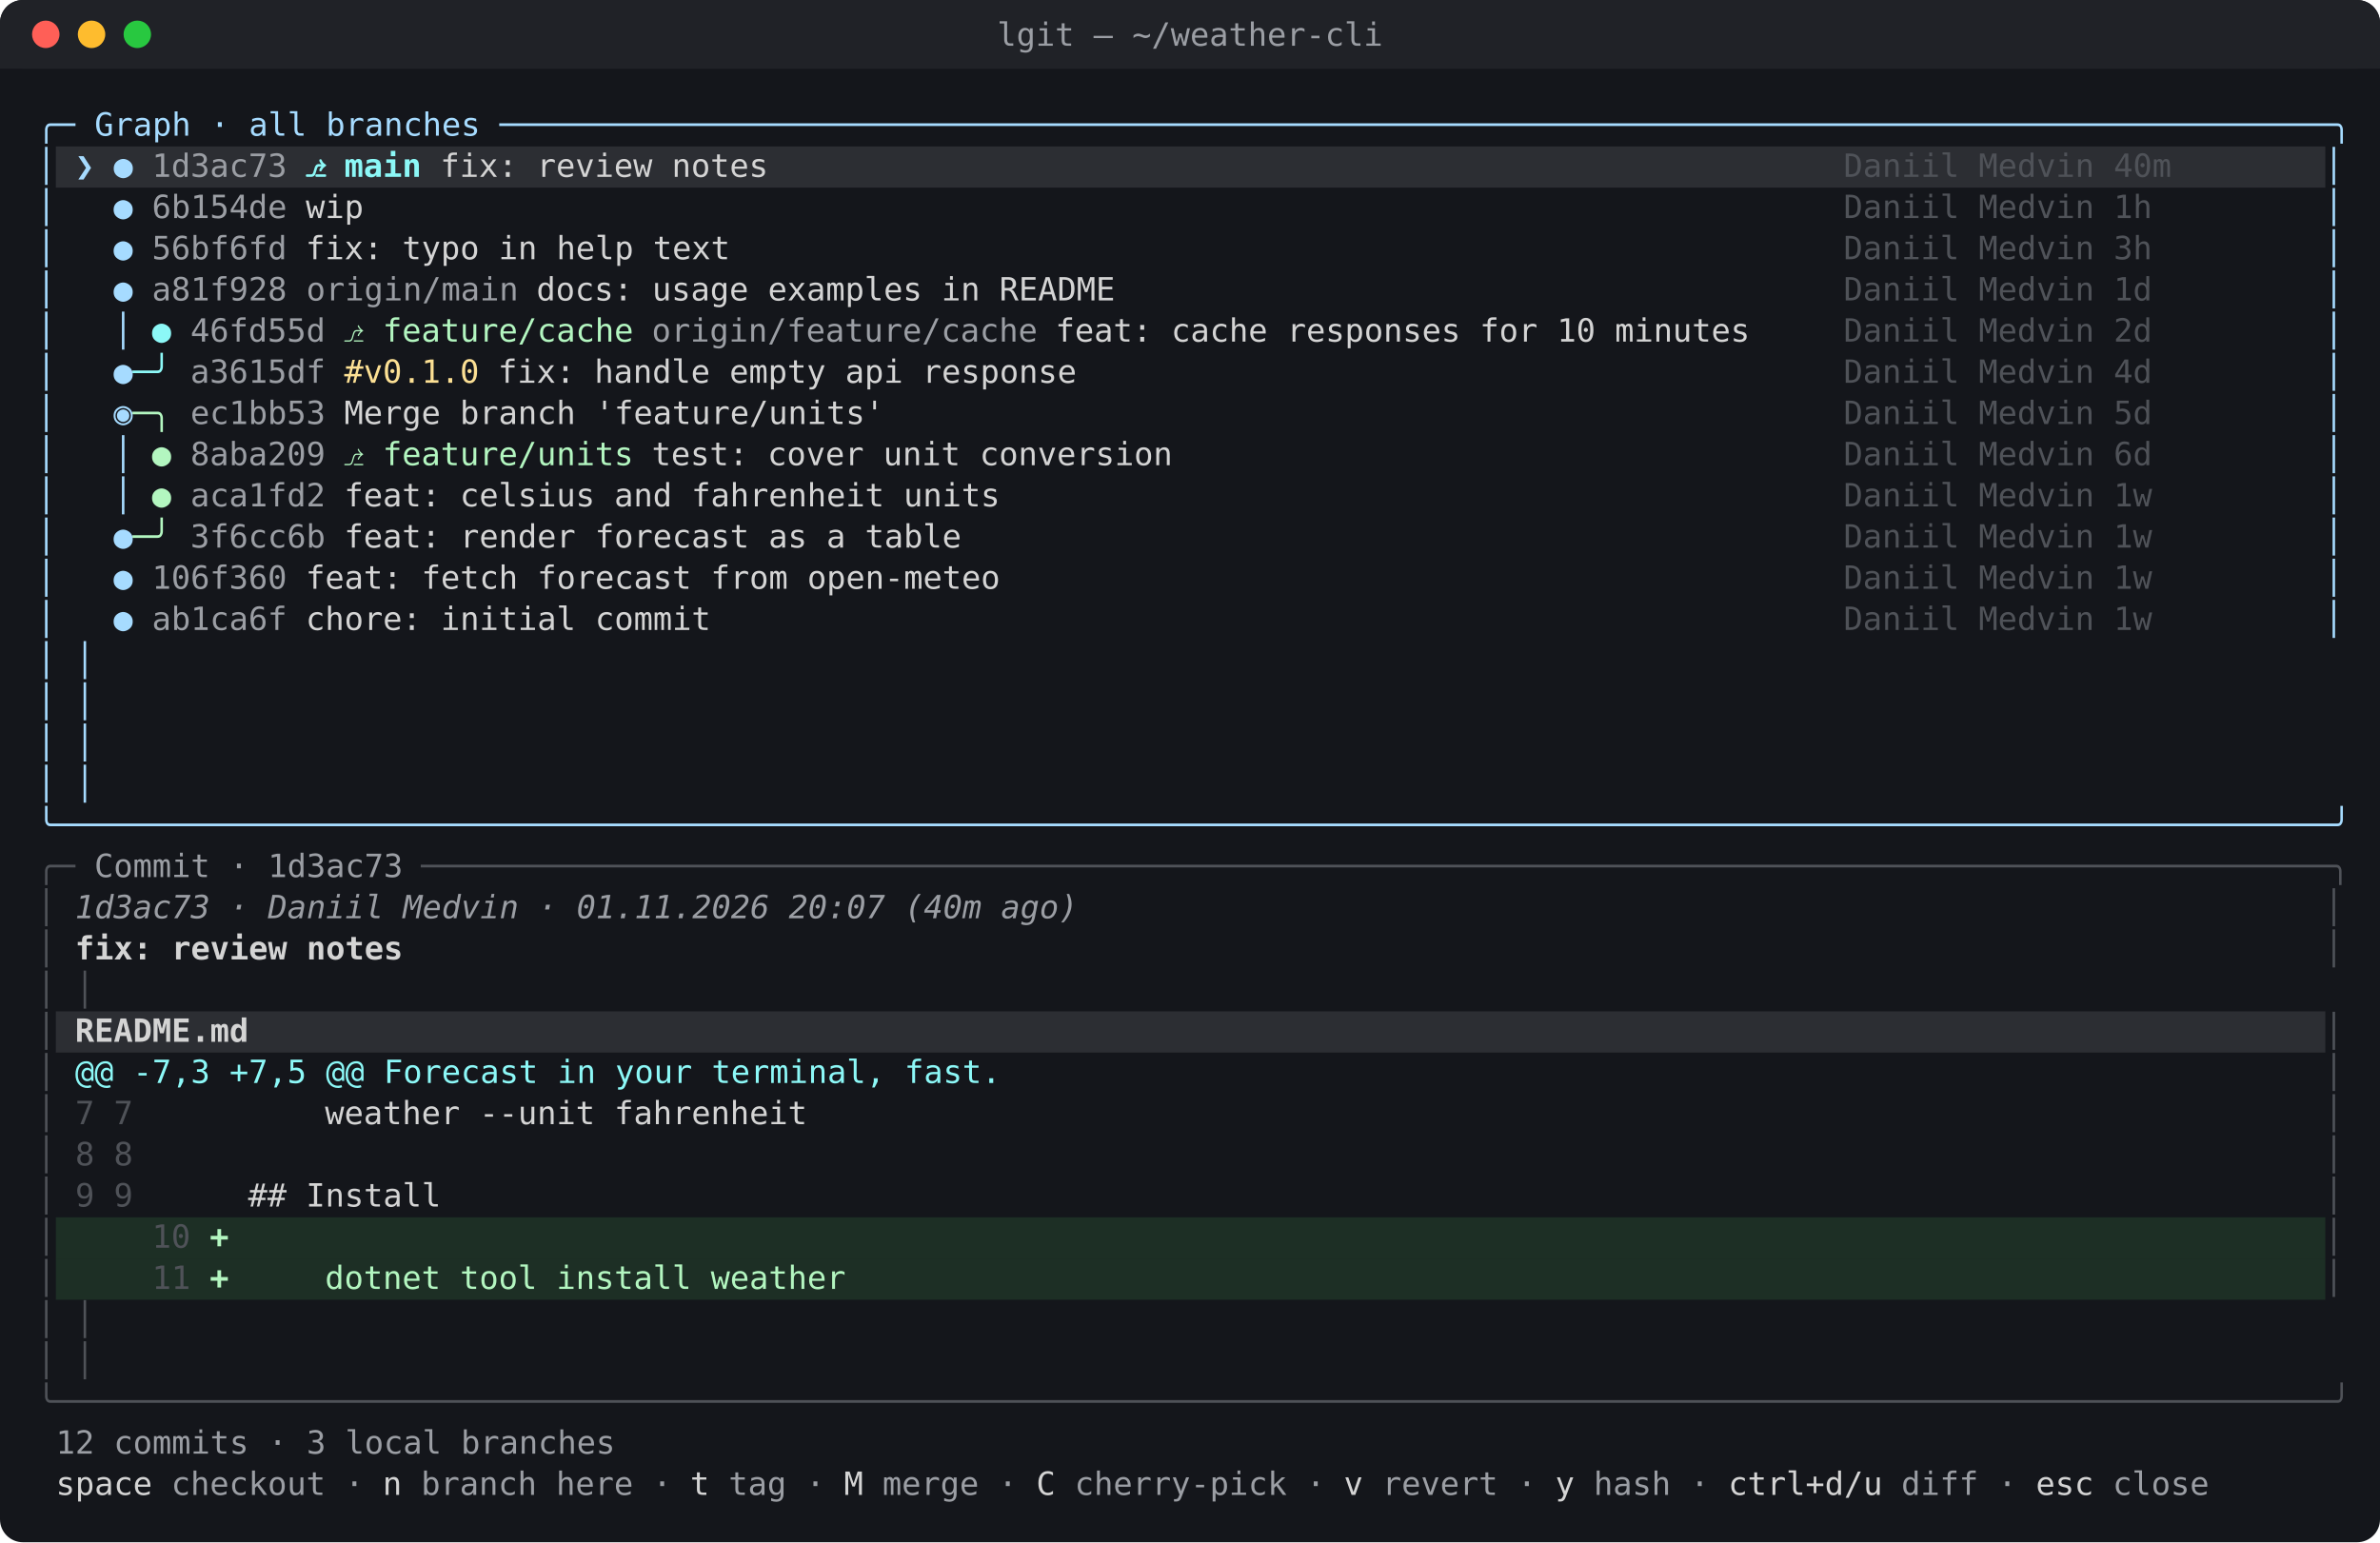
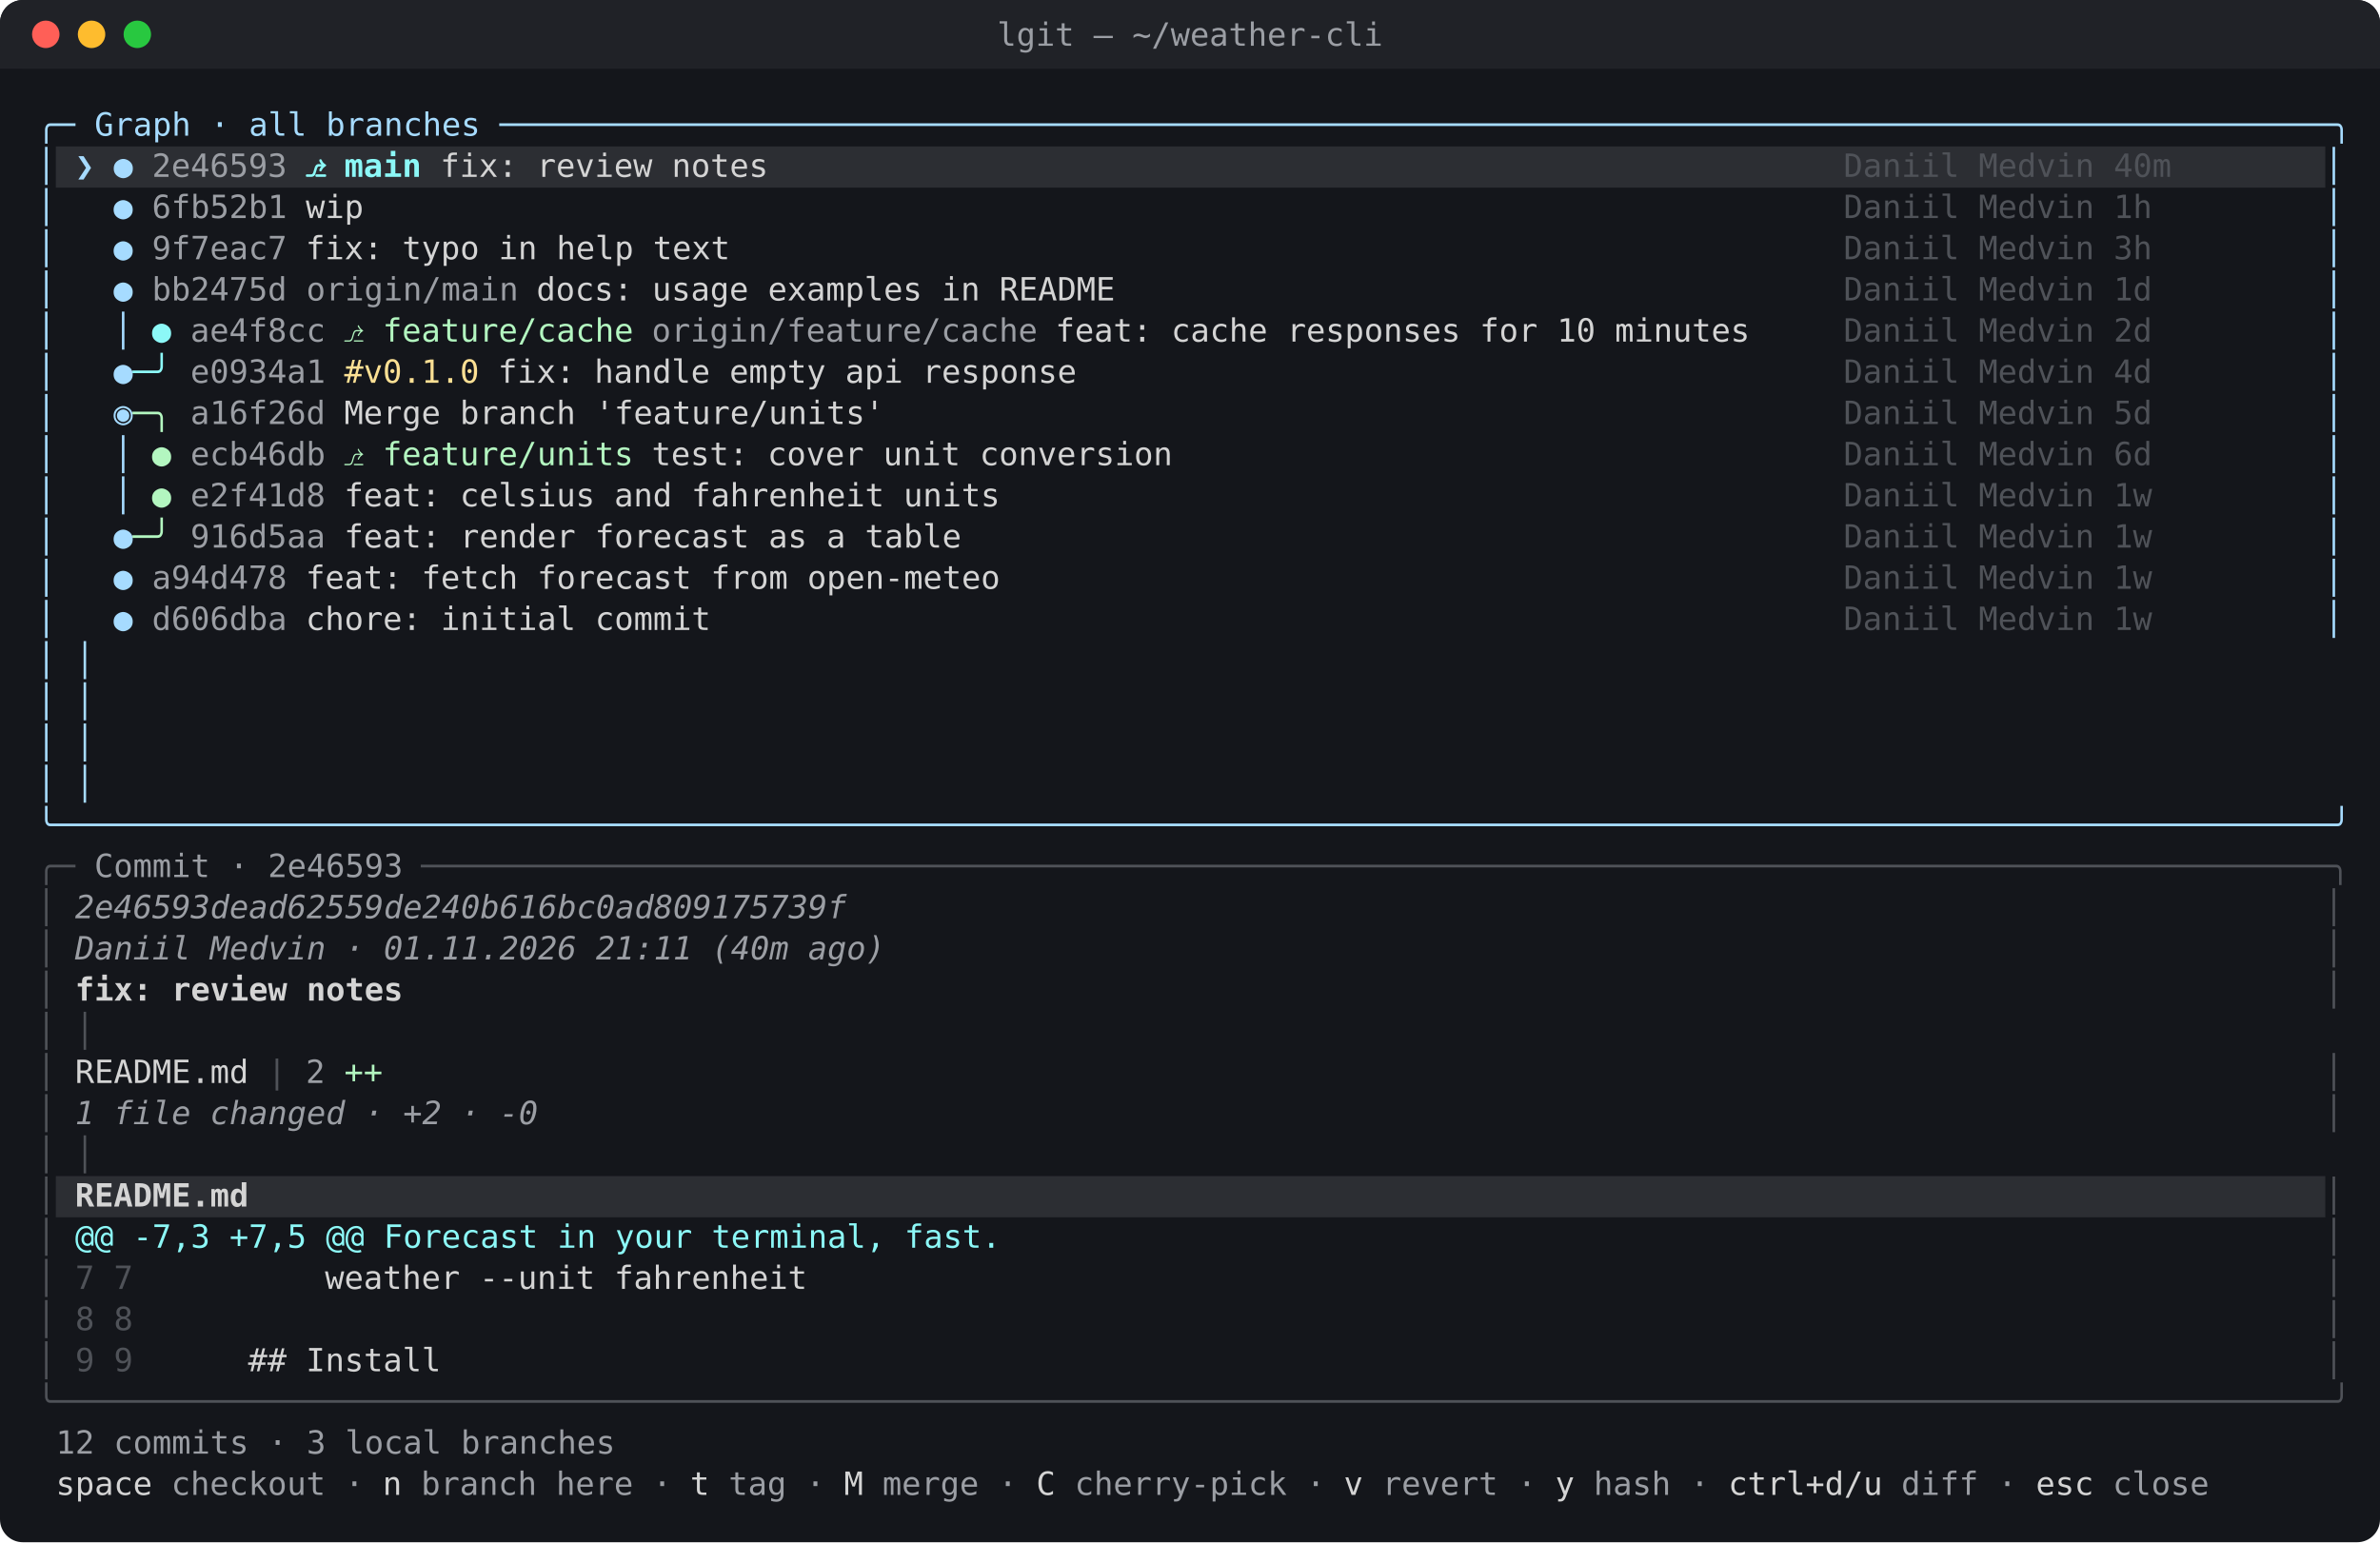
<svg xmlns="http://www.w3.org/2000/svg" width="1040" height="674" viewBox="0 0 1040 674">
  <style>text{font-family:"JetBrains Mono","Cascadia Mono","SF Mono",Menlo,Consolas,"DejaVu Sans Mono",monospace;font-size:14px;white-space:pre}</style>
  <rect width="100%" height="100%" rx="10" fill="#14161B" />
  <rect width="100%" height="30" rx="10" fill="#202227" />
  <rect y="20" width="100%" height="10" fill="#202227" />
  <circle cx="20" cy="15" r="6" fill="#FF5F57" />
  <circle cx="40" cy="15" r="6" fill="#FEBC2E" />
  <circle cx="60" cy="15" r="6" fill="#28C840" />
  <text x="520" y="20" fill="#9B9EA4" text-anchor="middle">lgit — ~/weather-cli</text>
  <text x="16.0" y="59.3" fill="#A6DBFF" textLength="1008.0" lengthAdjust="spacingAndGlyphs">╭─ Graph · all branches ───────────────────────────────────────────────────────────────────────────────────────────────╮</text>
  <rect x="24.4" y="64" width="991.7" height="18" fill="#2C2E33" />
  <text x="16.0" y="77.3" fill="#A6DBFF" textLength="8.4" lengthAdjust="spacingAndGlyphs">│</text>
  <text x="32.8" y="77.3" fill="#A6DBFF" textLength="25.2" lengthAdjust="spacingAndGlyphs" font-weight="bold">❯ ●</text>
-   <text x="66.4" y="77.3" fill="#9B9EA4" textLength="58.8" lengthAdjust="spacingAndGlyphs">1d3ac73</text>
+   <text x="66.4" y="77.3" fill="#9B9EA4" textLength="58.8" lengthAdjust="spacingAndGlyphs">2e46593</text>
  <text x="133.6" y="77.3" fill="#8CF8F7" textLength="50.4" lengthAdjust="spacingAndGlyphs" font-weight="bold">⎇ main</text>
  <text x="192.4" y="77.3" fill="#D4D4D4" textLength="142.8" lengthAdjust="spacingAndGlyphs">fix: review notes</text>
  <text x="805.6" y="77.3" fill="#4F5258" textLength="201.6" lengthAdjust="spacingAndGlyphs">Daniil Medvin        40m</text>
  <text x="1015.6" y="77.3" fill="#A6DBFF" textLength="8.4" lengthAdjust="spacingAndGlyphs">│</text>
  <text x="16.0" y="95.3" fill="#A6DBFF" textLength="8.4" lengthAdjust="spacingAndGlyphs">│</text>
  <text x="49.6" y="95.3" fill="#A6DBFF" textLength="8.4" lengthAdjust="spacingAndGlyphs" font-weight="bold">●</text>
-   <text x="66.4" y="95.3" fill="#9B9EA4" textLength="58.8" lengthAdjust="spacingAndGlyphs">6b154de</text>
+   <text x="66.4" y="95.3" fill="#9B9EA4" textLength="58.8" lengthAdjust="spacingAndGlyphs">6fb52b1</text>
  <text x="133.6" y="95.3" fill="#D4D4D4" textLength="25.2" lengthAdjust="spacingAndGlyphs">wip</text>
  <text x="805.6" y="95.3" fill="#4F5258" textLength="201.6" lengthAdjust="spacingAndGlyphs">Daniil Medvin         1h</text>
  <text x="1015.6" y="95.3" fill="#A6DBFF" textLength="8.4" lengthAdjust="spacingAndGlyphs">│</text>
  <text x="16.0" y="113.3" fill="#A6DBFF" textLength="8.4" lengthAdjust="spacingAndGlyphs">│</text>
  <text x="49.6" y="113.3" fill="#A6DBFF" textLength="8.4" lengthAdjust="spacingAndGlyphs" font-weight="bold">●</text>
-   <text x="66.4" y="113.3" fill="#9B9EA4" textLength="58.8" lengthAdjust="spacingAndGlyphs">56bf6fd</text>
+   <text x="66.4" y="113.3" fill="#9B9EA4" textLength="58.8" lengthAdjust="spacingAndGlyphs">9f7eac7</text>
  <text x="133.6" y="113.3" fill="#D4D4D4" textLength="184.8" lengthAdjust="spacingAndGlyphs">fix: typo in help text</text>
  <text x="805.6" y="113.3" fill="#4F5258" textLength="201.6" lengthAdjust="spacingAndGlyphs">Daniil Medvin         3h</text>
  <text x="1015.6" y="113.3" fill="#A6DBFF" textLength="8.4" lengthAdjust="spacingAndGlyphs">│</text>
  <text x="16.0" y="131.3" fill="#A6DBFF" textLength="8.4" lengthAdjust="spacingAndGlyphs">│</text>
  <text x="49.6" y="131.3" fill="#A6DBFF" textLength="8.4" lengthAdjust="spacingAndGlyphs" font-weight="bold">●</text>
-   <text x="66.4" y="131.3" fill="#9B9EA4" textLength="159.6" lengthAdjust="spacingAndGlyphs">a81f928 origin/main</text>
+   <text x="66.4" y="131.3" fill="#9B9EA4" textLength="159.6" lengthAdjust="spacingAndGlyphs">bb2475d origin/main</text>
  <text x="234.4" y="131.3" fill="#D4D4D4" textLength="252.0" lengthAdjust="spacingAndGlyphs">docs: usage examples in README</text>
  <text x="805.6" y="131.3" fill="#4F5258" textLength="201.6" lengthAdjust="spacingAndGlyphs">Daniil Medvin         1d</text>
  <text x="1015.6" y="131.3" fill="#A6DBFF" textLength="8.4" lengthAdjust="spacingAndGlyphs">│</text>
  <text x="16.0" y="149.3" fill="#A6DBFF" textLength="8.4" lengthAdjust="spacingAndGlyphs">│</text>
  <text x="49.6" y="149.3" fill="#A6DBFF" textLength="8.4" lengthAdjust="spacingAndGlyphs">│</text>
  <text x="66.4" y="149.3" fill="#8CF8F7" textLength="8.4" lengthAdjust="spacingAndGlyphs" font-weight="bold">●</text>
-   <text x="83.2" y="149.3" fill="#9B9EA4" textLength="58.8" lengthAdjust="spacingAndGlyphs">46fd55d</text>
+   <text x="83.2" y="149.3" fill="#9B9EA4" textLength="58.8" lengthAdjust="spacingAndGlyphs">ae4f8cc</text>
  <text x="150.4" y="149.3" fill="#B3F6C0" textLength="126.0" lengthAdjust="spacingAndGlyphs">⎇ feature/cache</text>
  <text x="284.8" y="149.3" fill="#9B9EA4" textLength="168.0" lengthAdjust="spacingAndGlyphs">origin/feature/cache</text>
  <text x="461.2" y="149.3" fill="#D4D4D4" textLength="302.4" lengthAdjust="spacingAndGlyphs">feat: cache responses for 10 minutes</text>
  <text x="805.6" y="149.3" fill="#4F5258" textLength="201.6" lengthAdjust="spacingAndGlyphs">Daniil Medvin         2d</text>
  <text x="1015.6" y="149.3" fill="#A6DBFF" textLength="8.4" lengthAdjust="spacingAndGlyphs">│</text>
  <text x="16.0" y="167.3" fill="#A6DBFF" textLength="8.4" lengthAdjust="spacingAndGlyphs">│</text>
  <text x="49.6" y="167.3" fill="#A6DBFF" textLength="8.4" lengthAdjust="spacingAndGlyphs" font-weight="bold">●</text>
  <text x="58.0" y="167.3" fill="#8CF8F7" textLength="16.8" lengthAdjust="spacingAndGlyphs">─╯</text>
-   <text x="83.2" y="167.3" fill="#9B9EA4" textLength="58.8" lengthAdjust="spacingAndGlyphs">a3615df</text>
+   <text x="83.2" y="167.3" fill="#9B9EA4" textLength="58.8" lengthAdjust="spacingAndGlyphs">e0934a1</text>
  <text x="150.4" y="167.3" fill="#FCE094" textLength="58.8" lengthAdjust="spacingAndGlyphs">#v0.1.0</text>
  <text x="217.6" y="167.3" fill="#D4D4D4" textLength="252.0" lengthAdjust="spacingAndGlyphs">fix: handle empty api response</text>
  <text x="805.6" y="167.3" fill="#4F5258" textLength="201.6" lengthAdjust="spacingAndGlyphs">Daniil Medvin         4d</text>
  <text x="1015.6" y="167.3" fill="#A6DBFF" textLength="8.4" lengthAdjust="spacingAndGlyphs">│</text>
  <text x="16.0" y="185.3" fill="#A6DBFF" textLength="8.4" lengthAdjust="spacingAndGlyphs">│</text>
  <text x="49.6" y="185.3" fill="#A6DBFF" textLength="8.4" lengthAdjust="spacingAndGlyphs" font-weight="bold">◉</text>
  <text x="58.0" y="185.3" fill="#B3F6C0" textLength="16.8" lengthAdjust="spacingAndGlyphs">─╮</text>
-   <text x="83.2" y="185.3" fill="#9B9EA4" textLength="58.8" lengthAdjust="spacingAndGlyphs">ec1bb53</text>
+   <text x="83.2" y="185.3" fill="#9B9EA4" textLength="58.8" lengthAdjust="spacingAndGlyphs">a16f26d</text>
  <text x="150.4" y="185.3" fill="#D4D4D4" textLength="235.2" lengthAdjust="spacingAndGlyphs">Merge branch 'feature/units'</text>
  <text x="805.6" y="185.3" fill="#4F5258" textLength="201.6" lengthAdjust="spacingAndGlyphs">Daniil Medvin         5d</text>
  <text x="1015.6" y="185.3" fill="#A6DBFF" textLength="8.4" lengthAdjust="spacingAndGlyphs">│</text>
  <text x="16.0" y="203.3" fill="#A6DBFF" textLength="8.4" lengthAdjust="spacingAndGlyphs">│</text>
  <text x="49.6" y="203.3" fill="#A6DBFF" textLength="8.4" lengthAdjust="spacingAndGlyphs">│</text>
  <text x="66.4" y="203.3" fill="#B3F6C0" textLength="8.4" lengthAdjust="spacingAndGlyphs" font-weight="bold">●</text>
-   <text x="83.2" y="203.3" fill="#9B9EA4" textLength="58.8" lengthAdjust="spacingAndGlyphs">8aba209</text>
+   <text x="83.2" y="203.3" fill="#9B9EA4" textLength="58.8" lengthAdjust="spacingAndGlyphs">ecb46db</text>
  <text x="150.4" y="203.3" fill="#B3F6C0" textLength="126.0" lengthAdjust="spacingAndGlyphs">⎇ feature/units</text>
  <text x="284.8" y="203.3" fill="#D4D4D4" textLength="226.8" lengthAdjust="spacingAndGlyphs">test: cover unit conversion</text>
  <text x="805.6" y="203.3" fill="#4F5258" textLength="201.6" lengthAdjust="spacingAndGlyphs">Daniil Medvin         6d</text>
  <text x="1015.6" y="203.3" fill="#A6DBFF" textLength="8.4" lengthAdjust="spacingAndGlyphs">│</text>
  <text x="16.0" y="221.3" fill="#A6DBFF" textLength="8.4" lengthAdjust="spacingAndGlyphs">│</text>
  <text x="49.6" y="221.3" fill="#A6DBFF" textLength="8.4" lengthAdjust="spacingAndGlyphs">│</text>
  <text x="66.4" y="221.3" fill="#B3F6C0" textLength="8.4" lengthAdjust="spacingAndGlyphs" font-weight="bold">●</text>
-   <text x="83.2" y="221.3" fill="#9B9EA4" textLength="58.8" lengthAdjust="spacingAndGlyphs">aca1fd2</text>
+   <text x="83.2" y="221.3" fill="#9B9EA4" textLength="58.8" lengthAdjust="spacingAndGlyphs">e2f41d8</text>
  <text x="150.4" y="221.3" fill="#D4D4D4" textLength="285.6" lengthAdjust="spacingAndGlyphs">feat: celsius and fahrenheit units</text>
  <text x="805.6" y="221.3" fill="#4F5258" textLength="201.6" lengthAdjust="spacingAndGlyphs">Daniil Medvin         1w</text>
  <text x="1015.6" y="221.3" fill="#A6DBFF" textLength="8.4" lengthAdjust="spacingAndGlyphs">│</text>
  <text x="16.0" y="239.3" fill="#A6DBFF" textLength="8.4" lengthAdjust="spacingAndGlyphs">│</text>
  <text x="49.6" y="239.3" fill="#A6DBFF" textLength="8.4" lengthAdjust="spacingAndGlyphs" font-weight="bold">●</text>
  <text x="58.0" y="239.3" fill="#B3F6C0" textLength="16.8" lengthAdjust="spacingAndGlyphs">─╯</text>
-   <text x="83.2" y="239.3" fill="#9B9EA4" textLength="58.8" lengthAdjust="spacingAndGlyphs">3f6cc6b</text>
+   <text x="83.2" y="239.3" fill="#9B9EA4" textLength="58.8" lengthAdjust="spacingAndGlyphs">916d5aa</text>
  <text x="150.4" y="239.3" fill="#D4D4D4" textLength="268.8" lengthAdjust="spacingAndGlyphs">feat: render forecast as a table</text>
  <text x="805.6" y="239.3" fill="#4F5258" textLength="201.6" lengthAdjust="spacingAndGlyphs">Daniil Medvin         1w</text>
  <text x="1015.6" y="239.3" fill="#A6DBFF" textLength="8.4" lengthAdjust="spacingAndGlyphs">│</text>
  <text x="16.0" y="257.3" fill="#A6DBFF" textLength="8.4" lengthAdjust="spacingAndGlyphs">│</text>
  <text x="49.6" y="257.3" fill="#A6DBFF" textLength="8.4" lengthAdjust="spacingAndGlyphs" font-weight="bold">●</text>
-   <text x="66.4" y="257.3" fill="#9B9EA4" textLength="58.8" lengthAdjust="spacingAndGlyphs">106f360</text>
+   <text x="66.4" y="257.3" fill="#9B9EA4" textLength="58.8" lengthAdjust="spacingAndGlyphs">a94d478</text>
  <text x="133.6" y="257.3" fill="#D4D4D4" textLength="302.4" lengthAdjust="spacingAndGlyphs">feat: fetch forecast from open-meteo</text>
  <text x="805.6" y="257.3" fill="#4F5258" textLength="201.6" lengthAdjust="spacingAndGlyphs">Daniil Medvin         1w</text>
  <text x="1015.6" y="257.3" fill="#A6DBFF" textLength="8.4" lengthAdjust="spacingAndGlyphs">│</text>
  <text x="16.0" y="275.3" fill="#A6DBFF" textLength="8.4" lengthAdjust="spacingAndGlyphs">│</text>
  <text x="49.6" y="275.3" fill="#A6DBFF" textLength="8.4" lengthAdjust="spacingAndGlyphs" font-weight="bold">●</text>
-   <text x="66.4" y="275.3" fill="#9B9EA4" textLength="58.8" lengthAdjust="spacingAndGlyphs">ab1ca6f</text>
+   <text x="66.4" y="275.3" fill="#9B9EA4" textLength="58.8" lengthAdjust="spacingAndGlyphs">d606dba</text>
  <text x="133.6" y="275.3" fill="#D4D4D4" textLength="176.4" lengthAdjust="spacingAndGlyphs">chore: initial commit</text>
  <text x="805.6" y="275.3" fill="#4F5258" textLength="201.6" lengthAdjust="spacingAndGlyphs">Daniil Medvin         1w</text>
  <text x="1015.6" y="275.3" fill="#A6DBFF" textLength="8.4" lengthAdjust="spacingAndGlyphs">│</text>
  <text x="16.0" y="293.3" fill="#A6DBFF" textLength="1008.0" lengthAdjust="spacingAndGlyphs">│                                                                                                                      │</text>
  <text x="16.0" y="311.3" fill="#A6DBFF" textLength="1008.0" lengthAdjust="spacingAndGlyphs">│                                                                                                                      │</text>
  <text x="16.0" y="329.3" fill="#A6DBFF" textLength="1008.0" lengthAdjust="spacingAndGlyphs">│                                                                                                                      │</text>
  <text x="16.0" y="347.3" fill="#A6DBFF" textLength="1008.0" lengthAdjust="spacingAndGlyphs">│                                                                                                                      │</text>
  <text x="16.0" y="365.3" fill="#A6DBFF" textLength="1008.0" lengthAdjust="spacingAndGlyphs">╰──────────────────────────────────────────────────────────────────────────────────────────────────────────────────────╯</text>
  <text x="16.0" y="383.3" fill="#4F5258" textLength="16.8" lengthAdjust="spacingAndGlyphs">╭─</text>
-   <text x="41.2" y="383.3" fill="#9B9EA4" textLength="134.4" lengthAdjust="spacingAndGlyphs">Commit · 1d3ac73</text>
+   <text x="41.2" y="383.3" fill="#9B9EA4" textLength="134.4" lengthAdjust="spacingAndGlyphs">Commit · 2e46593</text>
  <text x="184.0" y="383.3" fill="#4F5258" textLength="840.0" lengthAdjust="spacingAndGlyphs">───────────────────────────────────────────────────────────────────────────────────────────────────╮</text>
  <text x="16.0" y="401.3" fill="#4F5258" textLength="8.4" lengthAdjust="spacingAndGlyphs">│</text>
-   <text x="32.8" y="401.3" fill="#9B9EA4" textLength="436.8" lengthAdjust="spacingAndGlyphs" font-style="italic">1d3ac73 · Daniil Medvin · 01.11.2026 20:07 (40m ago)</text>
+   <text x="32.8" y="401.3" fill="#9B9EA4" textLength="336.0" lengthAdjust="spacingAndGlyphs" font-style="italic">2e46593dead62559de240b616bc0ad809175739f</text>
  <text x="1015.6" y="401.3" fill="#4F5258" textLength="8.4" lengthAdjust="spacingAndGlyphs">│</text>
  <text x="16.0" y="419.3" fill="#4F5258" textLength="8.4" lengthAdjust="spacingAndGlyphs">│</text>
-   <text x="32.8" y="419.3" fill="#D4D4D4" textLength="142.8" lengthAdjust="spacingAndGlyphs" font-weight="bold">fix: review notes</text>
+   <text x="32.8" y="419.3" fill="#9B9EA4" textLength="352.8" lengthAdjust="spacingAndGlyphs" font-style="italic">Daniil Medvin · 01.11.2026 21:11 (40m ago)</text>
  <text x="1015.6" y="419.3" fill="#4F5258" textLength="8.4" lengthAdjust="spacingAndGlyphs">│</text>
-   <text x="16.0" y="437.3" fill="#4F5258" textLength="1008.0" lengthAdjust="spacingAndGlyphs">│                                                                                                                      │</text>
-   <rect x="24.4" y="442" width="991.7" height="18" fill="#2C2E33" />
-   <text x="16.0" y="455.3" fill="#4F5258" textLength="8.4" lengthAdjust="spacingAndGlyphs">│</text>
-   <text x="32.8" y="455.3" fill="#D4D4D4" textLength="75.6" lengthAdjust="spacingAndGlyphs" font-weight="bold">README.md</text>
-   <text x="1015.6" y="455.3" fill="#4F5258" textLength="8.4" lengthAdjust="spacingAndGlyphs">│</text>
+   <text x="16.0" y="437.3" fill="#4F5258" textLength="8.4" lengthAdjust="spacingAndGlyphs">│</text>
+   <text x="32.8" y="437.3" fill="#D4D4D4" textLength="142.8" lengthAdjust="spacingAndGlyphs" font-weight="bold">fix: review notes</text>
+   <text x="1015.6" y="437.3" fill="#4F5258" textLength="8.4" lengthAdjust="spacingAndGlyphs">│</text>
+   <text x="16.0" y="455.3" fill="#4F5258" textLength="1008.0" lengthAdjust="spacingAndGlyphs">│                                                                                                                      │</text>
  <text x="16.0" y="473.3" fill="#4F5258" textLength="8.4" lengthAdjust="spacingAndGlyphs">│</text>
-   <text x="32.8" y="473.3" fill="#8CF8F7" textLength="403.2" lengthAdjust="spacingAndGlyphs">@@ -7,3 +7,5 @@ Forecast in your terminal, fast.</text>
+   <text x="32.8" y="473.3" fill="#D4D4D4" textLength="75.6" lengthAdjust="spacingAndGlyphs">README.md</text>
+   <text x="116.8" y="473.3" fill="#4F5258" textLength="8.4" lengthAdjust="spacingAndGlyphs">|</text>
+   <text x="133.6" y="473.3" fill="#9B9EA4" textLength="8.4" lengthAdjust="spacingAndGlyphs">2</text>
+   <text x="150.4" y="473.3" fill="#B3F6C0" textLength="16.8" lengthAdjust="spacingAndGlyphs">++</text>
  <text x="1015.6" y="473.3" fill="#4F5258" textLength="8.4" lengthAdjust="spacingAndGlyphs">│</text>
-   <text x="16.0" y="491.3" fill="#4F5258" textLength="67.2" lengthAdjust="spacingAndGlyphs">│  7   7</text>
-   <text x="142.0" y="491.3" fill="#D4D4D4" textLength="210.0" lengthAdjust="spacingAndGlyphs">weather --unit fahrenheit</text>
+   <text x="16.0" y="491.3" fill="#4F5258" textLength="8.4" lengthAdjust="spacingAndGlyphs">│</text>
+   <text x="32.8" y="491.3" fill="#9B9EA4" textLength="201.6" lengthAdjust="spacingAndGlyphs" font-style="italic">1 file changed · +2 · -0</text>
  <text x="1015.6" y="491.3" fill="#4F5258" textLength="8.4" lengthAdjust="spacingAndGlyphs">│</text>
-   <text x="16.0" y="509.3" fill="#4F5258" textLength="67.2" lengthAdjust="spacingAndGlyphs">│  8   8</text>
-   <text x="1015.6" y="509.3" fill="#4F5258" textLength="8.4" lengthAdjust="spacingAndGlyphs">│</text>
-   <text x="16.0" y="527.3" fill="#4F5258" textLength="67.2" lengthAdjust="spacingAndGlyphs">│  9   9</text>
-   <text x="108.4" y="527.3" fill="#D4D4D4" textLength="84.0" lengthAdjust="spacingAndGlyphs">## Install</text>
+   <text x="16.0" y="509.3" fill="#4F5258" textLength="1008.0" lengthAdjust="spacingAndGlyphs">│                                                                                                                      │</text>
+   <rect x="24.4" y="514" width="991.7" height="18" fill="#2C2E33" />
+   <text x="16.0" y="527.3" fill="#4F5258" textLength="8.4" lengthAdjust="spacingAndGlyphs">│</text>
+   <text x="32.8" y="527.3" fill="#D4D4D4" textLength="75.6" lengthAdjust="spacingAndGlyphs" font-weight="bold">README.md</text>
  <text x="1015.6" y="527.3" fill="#4F5258" textLength="8.4" lengthAdjust="spacingAndGlyphs">│</text>
-   <rect x="24.4" y="532" width="991.7" height="18" fill="#1D2F25" />
  <text x="16.0" y="545.3" fill="#4F5258" textLength="8.4" lengthAdjust="spacingAndGlyphs">│</text>
-   <text x="66.4" y="545.3" fill="#4F5258" textLength="16.8" lengthAdjust="spacingAndGlyphs">10</text>
-   <text x="91.6" y="545.3" fill="#B3F6C0" textLength="8.4" lengthAdjust="spacingAndGlyphs" font-weight="bold">+</text>
+   <text x="32.8" y="545.3" fill="#8CF8F7" textLength="403.2" lengthAdjust="spacingAndGlyphs">@@ -7,3 +7,5 @@ Forecast in your terminal, fast.</text>
  <text x="1015.6" y="545.3" fill="#4F5258" textLength="8.4" lengthAdjust="spacingAndGlyphs">│</text>
-   <rect x="24.4" y="550" width="991.7" height="18" fill="#1D2F25" />
-   <text x="16.0" y="563.3" fill="#4F5258" textLength="8.4" lengthAdjust="spacingAndGlyphs">│</text>
-   <text x="66.4" y="563.3" fill="#4F5258" textLength="16.8" lengthAdjust="spacingAndGlyphs">11</text>
-   <text x="91.6" y="563.3" fill="#B3F6C0" textLength="8.4" lengthAdjust="spacingAndGlyphs" font-weight="bold">+</text>
-   <text x="142.0" y="563.3" fill="#B3F6C0" textLength="226.8" lengthAdjust="spacingAndGlyphs">dotnet tool install weather</text>
+   <text x="16.0" y="563.3" fill="#4F5258" textLength="67.2" lengthAdjust="spacingAndGlyphs">│  7   7</text>
+   <text x="142.0" y="563.3" fill="#D4D4D4" textLength="210.0" lengthAdjust="spacingAndGlyphs">weather --unit fahrenheit</text>
  <text x="1015.6" y="563.3" fill="#4F5258" textLength="8.4" lengthAdjust="spacingAndGlyphs">│</text>
-   <text x="16.0" y="581.3" fill="#4F5258" textLength="1008.0" lengthAdjust="spacingAndGlyphs">│                                                                                                                      │</text>
-   <text x="16.0" y="599.3" fill="#4F5258" textLength="1008.0" lengthAdjust="spacingAndGlyphs">│                                                                                                                      │</text>
+   <text x="16.0" y="581.3" fill="#4F5258" textLength="67.2" lengthAdjust="spacingAndGlyphs">│  8   8</text>
+   <text x="1015.6" y="581.3" fill="#4F5258" textLength="8.4" lengthAdjust="spacingAndGlyphs">│</text>
+   <text x="16.0" y="599.3" fill="#4F5258" textLength="67.2" lengthAdjust="spacingAndGlyphs">│  9   9</text>
+   <text x="108.4" y="599.3" fill="#D4D4D4" textLength="84.0" lengthAdjust="spacingAndGlyphs">## Install</text>
+   <text x="1015.6" y="599.3" fill="#4F5258" textLength="8.4" lengthAdjust="spacingAndGlyphs">│</text>
  <text x="16.0" y="617.3" fill="#4F5258" textLength="1008.0" lengthAdjust="spacingAndGlyphs">╰──────────────────────────────────────────────────────────────────────────────────────────────────────────────────────╯</text>
  <text x="24.4" y="635.3" fill="#9B9EA4" textLength="243.6" lengthAdjust="spacingAndGlyphs">12 commits · 3 local branches</text>
  <text x="24.4" y="653.3" fill="#D4D4D4" textLength="42.0" lengthAdjust="spacingAndGlyphs">space</text>
  <text x="74.8" y="653.3" fill="#9B9EA4" textLength="84.0" lengthAdjust="spacingAndGlyphs">checkout ·</text>
  <text x="167.2" y="653.3" fill="#D4D4D4" textLength="8.4" lengthAdjust="spacingAndGlyphs">n</text>
  <text x="184.0" y="653.3" fill="#9B9EA4" textLength="109.2" lengthAdjust="spacingAndGlyphs">branch here ·</text>
  <text x="301.6" y="653.3" fill="#D4D4D4" textLength="8.4" lengthAdjust="spacingAndGlyphs">t</text>
  <text x="318.4" y="653.3" fill="#9B9EA4" textLength="42.0" lengthAdjust="spacingAndGlyphs">tag ·</text>
  <text x="368.8" y="653.3" fill="#D4D4D4" textLength="8.4" lengthAdjust="spacingAndGlyphs">M</text>
  <text x="385.6" y="653.3" fill="#9B9EA4" textLength="58.8" lengthAdjust="spacingAndGlyphs">merge ·</text>
  <text x="452.8" y="653.3" fill="#D4D4D4" textLength="8.4" lengthAdjust="spacingAndGlyphs">C</text>
  <text x="469.6" y="653.3" fill="#9B9EA4" textLength="109.2" lengthAdjust="spacingAndGlyphs">cherry-pick ·</text>
  <text x="587.2" y="653.3" fill="#D4D4D4" textLength="8.4" lengthAdjust="spacingAndGlyphs">v</text>
  <text x="604.0" y="653.3" fill="#9B9EA4" textLength="67.2" lengthAdjust="spacingAndGlyphs">revert ·</text>
  <text x="679.6" y="653.3" fill="#D4D4D4" textLength="8.4" lengthAdjust="spacingAndGlyphs">y</text>
  <text x="696.4" y="653.3" fill="#9B9EA4" textLength="50.4" lengthAdjust="spacingAndGlyphs">hash ·</text>
  <text x="755.2" y="653.3" fill="#D4D4D4" textLength="67.2" lengthAdjust="spacingAndGlyphs">ctrl+d/u</text>
  <text x="830.8" y="653.3" fill="#9B9EA4" textLength="50.4" lengthAdjust="spacingAndGlyphs">diff ·</text>
  <text x="889.6" y="653.3" fill="#D4D4D4" textLength="25.2" lengthAdjust="spacingAndGlyphs">esc</text>
  <text x="923.2" y="653.3" fill="#9B9EA4" textLength="42.0" lengthAdjust="spacingAndGlyphs">close</text>
</svg>
